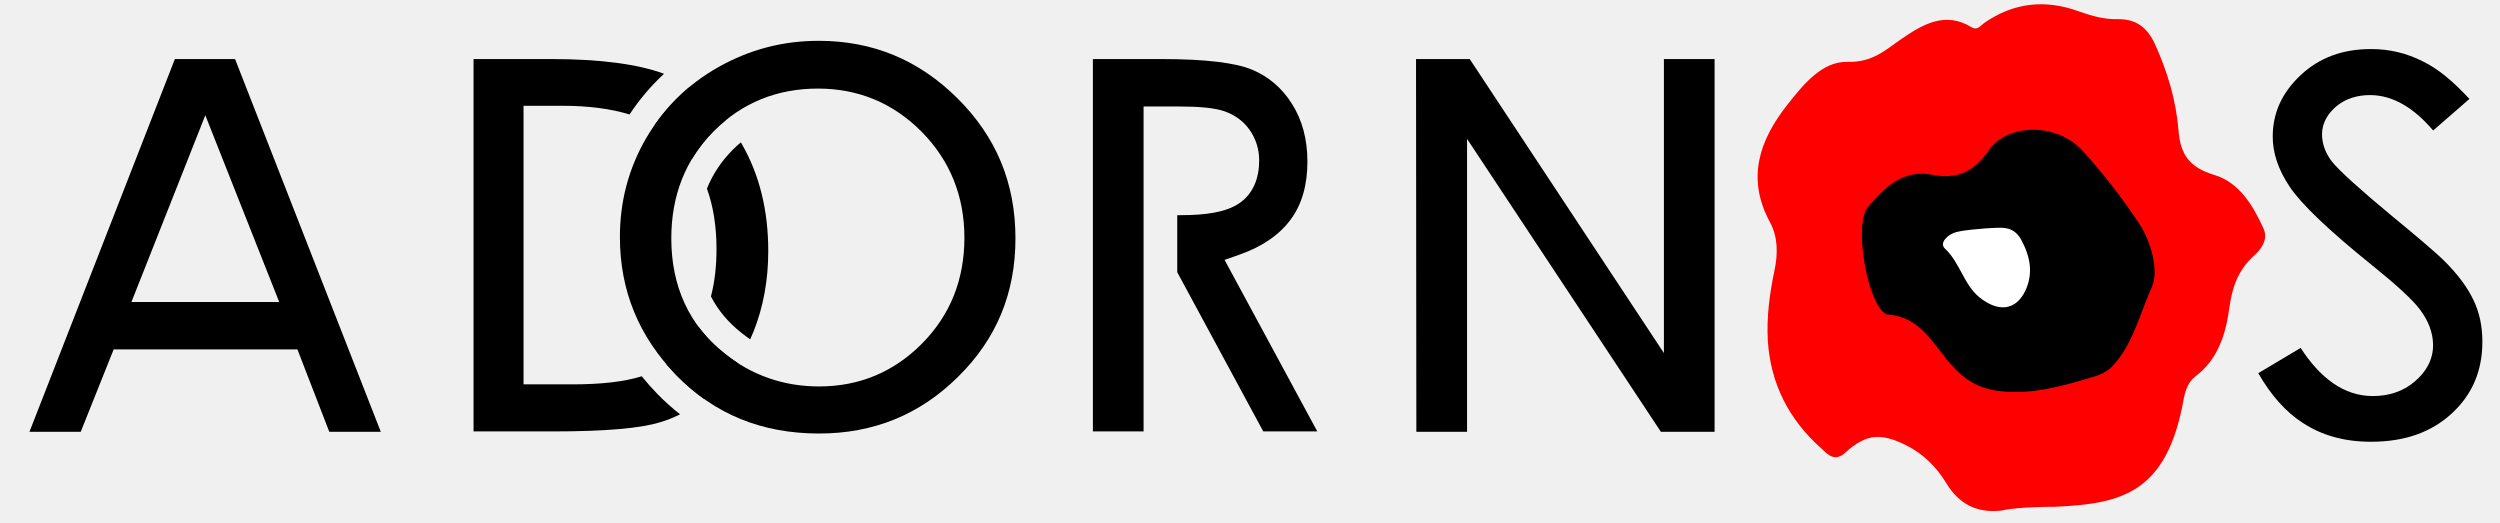
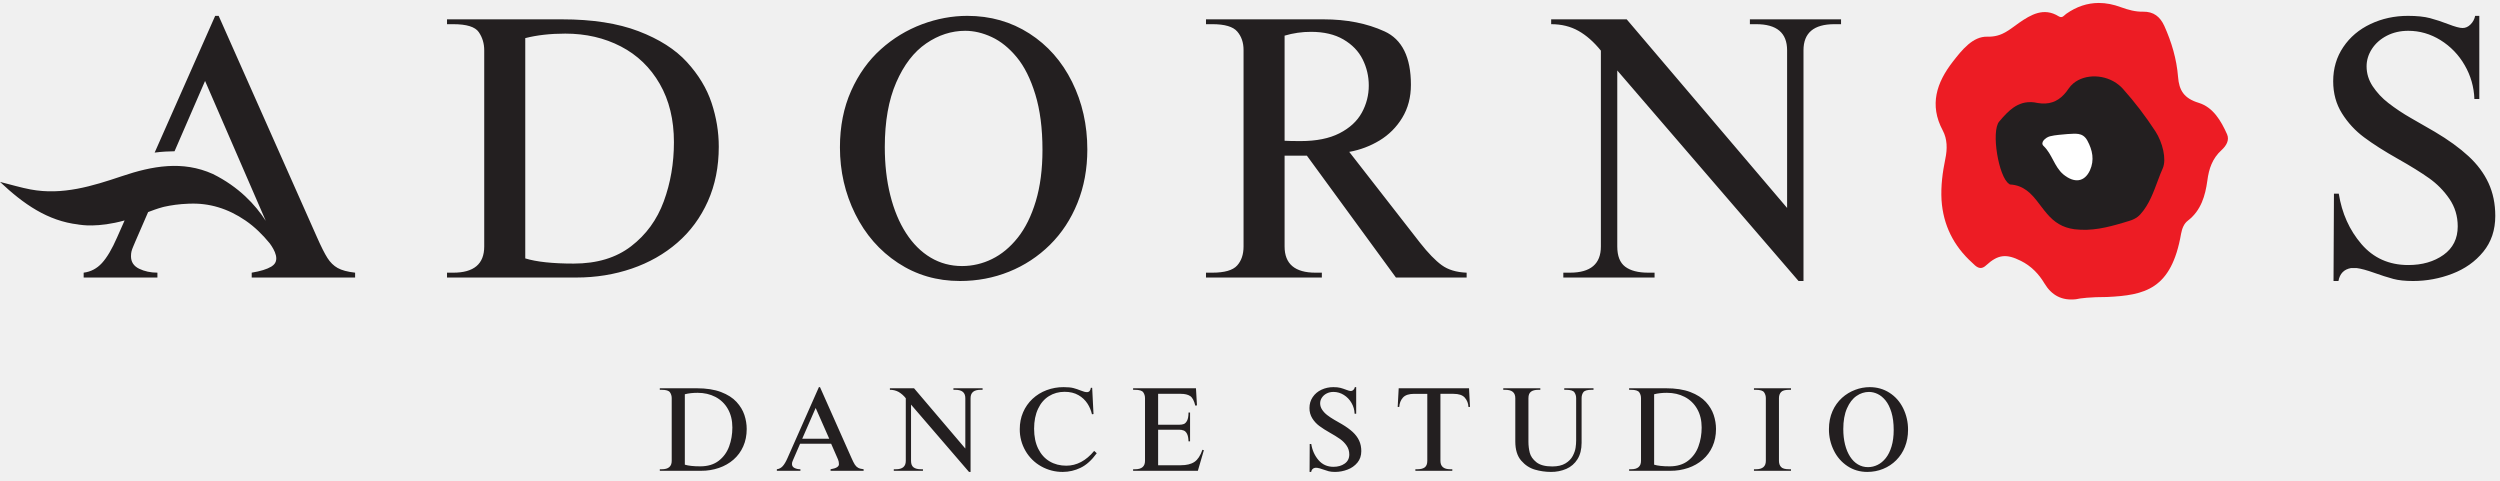
- <svg xmlns="http://www.w3.org/2000/svg" width="177" height="37" viewBox="0 0 177 37" fill="none">
-   <g clip-path="url(#clip0)">
-     <path fill-rule="evenodd" clip-rule="evenodd" d="M2.087 30.57L12.381 4.182H16.643L26.96 30.57H23.314L21.058 24.739H8.047L5.717 30.57H2.087ZM19.768 21.382L14.536 8.16L9.305 21.382H19.768Z" fill="black" />
-     <path fill-rule="evenodd" clip-rule="evenodd" d="M49.841 28.239C50.082 28.048 50.32 27.843 50.555 27.625C51.166 27.059 51.714 26.411 52.197 25.679C51.892 25.481 51.594 25.265 51.304 25.032C50.592 24.468 49.981 23.842 49.471 23.158C48.87 24.265 48.098 25.15 47.181 25.788C47.412 26.058 47.654 26.324 47.908 26.585C48.519 27.207 49.163 27.759 49.841 28.239ZM44.57 8.104C43.197 7.684 41.602 7.489 39.82 7.489H37.066V27.213H40.539C42.524 27.213 44.177 27.035 45.435 26.64C45.783 27.072 46.156 27.494 46.556 27.905L46.559 27.907C47.068 28.426 47.598 28.901 48.148 29.333C47.681 29.57 47.204 29.759 46.72 29.899L46.707 29.904C45.345 30.321 42.871 30.545 39.151 30.545H33.527V4.182H39.052C42.547 4.182 45.191 4.55 47.014 5.223C46.088 6.077 45.274 7.039 44.57 8.104ZM46.349 8.846C46.922 9.163 47.436 9.538 47.889 9.976C48.3 10.374 48.664 10.805 48.983 11.267C49.406 10.558 49.921 9.897 50.527 9.284L50.532 9.279L50.532 9.279C50.809 9.003 51.094 8.746 51.388 8.509C50.624 7.538 49.773 6.753 48.834 6.142C47.885 6.926 47.059 7.828 46.349 8.846ZM52.452 10.079C52.253 10.246 52.058 10.425 51.868 10.614C51.068 11.424 50.461 12.332 50.051 13.355C50.509 14.626 50.729 16.056 50.729 17.632C50.729 18.843 50.603 19.963 50.334 20.988C50.841 21.97 51.556 22.823 52.479 23.553L52.485 23.558L52.485 23.558C52.69 23.723 52.9 23.877 53.113 24.021C53.202 23.828 53.288 23.631 53.369 23.43C54.041 21.719 54.393 19.838 54.393 17.778C54.393 14.87 53.756 12.352 52.535 10.221C52.507 10.173 52.48 10.126 52.452 10.079Z" fill="black" />
-     <path fill-rule="evenodd" clip-rule="evenodd" d="M45.743 9.79C46.999 7.662 48.688 5.978 50.869 4.745C53.084 3.506 55.404 2.89 57.966 2.89C61.78 2.89 65.036 4.229 67.786 6.958C70.531 9.683 71.894 12.954 71.894 16.877C71.894 20.753 70.554 23.997 67.838 26.67L67.835 26.673C65.14 29.349 61.86 30.693 57.991 30.693C53.919 30.693 50.597 29.322 47.908 26.585C45.227 23.831 43.889 20.578 43.889 16.779C43.889 14.236 44.515 11.912 45.743 9.79ZM57.916 6.271C55.023 6.271 52.549 7.267 50.532 9.279L50.532 9.279L50.527 9.284C48.53 11.303 47.528 13.841 47.528 16.877C47.528 20.26 48.779 23.031 51.304 25.032C53.236 26.584 55.502 27.36 57.991 27.36C60.846 27.36 63.294 26.332 65.28 24.323C67.3 22.281 68.28 19.769 68.28 16.828C68.28 13.906 67.272 11.371 65.256 9.332C63.243 7.298 60.771 6.271 57.916 6.271Z" fill="black" />
-     <path fill-rule="evenodd" clip-rule="evenodd" d="M89.438 30.545L83.349 19.272V15.234H83.619C85.363 15.234 86.819 15.027 87.748 14.385C88.722 13.719 89.15 12.621 89.15 11.362C89.15 10.561 88.918 9.836 88.485 9.212C88.036 8.566 87.419 8.139 86.714 7.886C85.996 7.629 84.852 7.538 83.396 7.538H80.965V30.545H77.376V4.182H82.256C85.422 4.182 87.509 4.456 88.658 4.938C89.811 5.421 90.754 6.217 91.472 7.353C92.183 8.476 92.565 9.834 92.565 11.435C92.565 13.136 92.158 14.487 91.386 15.534C90.604 16.596 89.413 17.448 87.744 18.034L86.699 18.4L93.264 30.545H89.438Z" fill="black" />
-     <path fill-rule="evenodd" clip-rule="evenodd" d="M100.278 30.57L100.255 4.182H104.057L117.804 24.996V4.182H121.393V30.57H117.59L103.868 9.833V30.57H100.278Z" fill="black" />
-     <path fill-rule="evenodd" clip-rule="evenodd" d="M162.891 5.316C164.207 4.084 165.851 3.473 167.872 3.473C169.165 3.473 170.38 3.756 171.532 4.345L171.542 4.35L171.551 4.354C172.57 4.847 173.64 5.709 174.836 7.004L172.266 9.239C170.939 7.675 169.445 6.732 167.798 6.732C166.906 6.732 166.086 6.976 165.439 7.507C164.845 7.994 164.399 8.679 164.399 9.506C164.399 10.211 164.664 10.874 165.094 11.427L165.1 11.436C165.62 12.089 167.045 13.376 169.251 15.209L169.256 15.213C171.344 16.926 172.574 17.997 172.985 18.401C174.043 19.443 174.733 20.4 175.144 21.294L175.148 21.302C175.552 22.16 175.752 23.118 175.752 24.193C175.752 26.261 175.034 27.933 173.601 29.258C172.169 30.582 170.304 31.276 167.872 31.276C165.974 31.276 164.398 30.829 163.033 29.94L163.03 29.938C161.873 29.192 160.807 28.03 159.885 26.421L162.887 24.633C164.25 26.741 165.928 28.041 167.996 28.041C169.122 28.041 170.144 27.717 170.962 27.011C171.774 26.333 172.262 25.451 172.262 24.437C172.262 23.552 171.917 22.701 171.357 21.947C170.803 21.201 169.642 20.154 167.995 18.823L167.993 18.822C164.864 16.304 162.939 14.457 162.112 13.225C161.28 11.985 160.909 10.799 160.909 9.677C160.909 8.008 161.553 6.568 162.891 5.316Z" fill="black" />
-     <ellipse cx="141" cy="18.5" rx="4" ry="3.5" fill="white" />
-     <path d="M141.697 36.148C139.961 36.343 138.697 35.684 137.805 34.22C137.111 33.073 136.169 32.122 134.93 31.512C133.145 30.634 132.129 30.707 130.641 32.049C129.873 32.756 129.352 32.122 128.931 31.732C126.651 29.706 125.362 27.169 125.163 24.144C125.064 22.46 125.287 20.801 125.634 19.142C125.882 17.971 125.882 16.776 125.312 15.727C123.627 12.628 124.568 9.92 126.551 7.407C127.667 5.992 129.005 4.333 130.79 4.382C132.6 4.431 133.492 3.528 134.707 2.698C136.144 1.722 137.731 0.795 139.565 1.918C140.011 2.186 140.209 1.82 140.482 1.625C142.589 0.161 144.845 -0.059 147.224 0.82C148.117 1.137 149.009 1.381 149.926 1.356C151.24 1.332 152.033 1.966 152.554 3.089C153.446 5.041 154.066 7.09 154.239 9.237C154.363 10.896 154.983 11.848 156.767 12.384C158.552 12.921 159.519 14.556 160.262 16.19C160.585 16.922 160.139 17.605 159.593 18.093C158.453 19.118 158.032 20.338 157.833 21.826C157.585 23.607 157.065 25.413 155.454 26.632C154.933 27.023 154.735 27.608 154.611 28.218C153.421 34.976 150.149 35.66 145.514 35.879C143.481 35.879 142.192 36.026 141.697 36.148ZM137.086 12.506C134.93 11.994 133.665 13.336 132.476 14.726C131.484 15.873 132.401 21.338 133.665 22.119C133.715 22.143 133.765 22.192 133.789 22.192C136.095 22.314 136.987 24.217 138.251 25.657C139.119 26.657 140.11 27.316 141.548 27.511C143.903 27.803 146.059 27.145 148.216 26.51C148.687 26.364 149.158 26.096 149.505 25.754C150.942 24.217 151.389 22.119 152.207 20.289C152.702 19.215 152.182 17.191 151.339 15.898C150.174 14.092 148.835 12.409 147.398 10.823C145.613 8.871 142.168 8.895 140.854 10.823C139.788 12.189 138.648 12.775 137.086 12.506Z" fill="#FF0000" />
-     <path d="M136.987 12.408C138.648 12.677 139.813 12.091 140.779 10.676C142.118 8.7 145.638 8.675 147.447 10.676C148.91 12.286 150.273 14.043 151.463 15.848C152.33 17.166 152.851 19.215 152.355 20.313C151.512 22.167 151.041 24.314 149.604 25.876C149.282 26.242 148.786 26.51 148.29 26.656C146.084 27.315 143.903 27.974 141.498 27.681C140.011 27.486 139.02 26.827 138.127 25.802C136.838 24.339 135.946 22.387 133.591 22.265C133.541 22.265 133.492 22.216 133.467 22.192C132.178 21.386 131.236 15.824 132.253 14.653C133.442 13.262 134.756 11.896 136.987 12.408ZM140.631 16.165C139.912 16.238 139.193 16.263 138.499 16.434C137.929 16.58 137.26 17.19 137.706 17.605C138.772 18.605 139.02 20.118 140.135 21.045C141.498 22.143 142.738 21.972 143.407 20.557C143.977 19.313 143.729 18.117 143.085 16.946C142.49 15.897 141.573 16.141 140.631 16.165Z" fill="black" />
-   </g>
-   <defs>
-     <clipPath id="clip0">
-       <rect width="176.611" height="35.889" fill="white" transform="translate(0.333252 0.305664)" />
-     </clipPath>
-   </defs>
+ <svg xmlns="http://www.w3.org/2000/svg" width="276" height="53" fill="none">
+   <path d="M75.605 43.527V51.3c.394.123.964.184 1.71.184.82 0 1.495-.204 2.026-.61.53-.408.914-.935 1.153-1.586.24-.649.359-1.346.359-2.089 0-.792-.167-1.479-.5-2.057a3.324 3.324 0 00-1.372-1.323c-.583-.303-1.236-.452-1.963-.452-.528 0-1 .052-1.413.159zm-2.762-.663h4.063c1.068 0 1.967.139 2.696.417.73.28 1.3.643 1.709 1.091.41.448.7.927.87 1.439.17.512.255 1.028.255 1.548 0 .71-.128 1.352-.386 1.926a4.143 4.143 0 01-1.076 1.462c-.461.4-.998.705-1.61.914a5.964 5.964 0 01-1.954.315h-4.567v-.17h.219c.73 0 1.095-.309 1.095-.925v-6.926c0-.24-.064-.454-.192-.64-.129-.187-.429-.28-.903-.28h-.22v-.171M90.05 45.037l-1.485 3.4h2.983l-1.499-3.4zm-4.286 6.939v-.17c.252-.033.468-.145.645-.34.178-.194.357-.494.534-.902l3.463-7.824h.123l3.476 7.824c.144.327.265.567.364.723.1.156.22.273.361.353.142.081.347.136.615.165v.171h-3.65v-.17c.616-.1.924-.286.924-.555 0-.199-.033-.371-.098-.518l-.762-1.744H88.33l-.75 1.732c-.008.023-.028.071-.061.147a.75.75 0 00-.085.359c0 .2.095.346.286.44.191.092.407.138.646.138v.171h-2.603M100.91 42.864l5.662 6.656v-5.565c0-.614-.363-.92-1.091-.92h-.222v-.171h3.218v.17h-.234c-.728 0-1.092.307-1.092.92V52.1h-.174l-6.399-7.432v6.213c0 .335.093.572.279.714.186.14.458.21.815.21h.222v.171h-3.22v-.17h.233c.728 0 1.092-.309 1.092-.925v-6.914a2.839 2.839 0 00-.791-.698 1.94 1.94 0 00-.963-.234v-.171h2.665M120.576 42.812l.147 2.9-.171.024a3.612 3.612 0 00-.49-1.17 2.858 2.858 0 00-.994-.938c-.424-.248-.937-.372-1.539-.372-.639 0-1.214.159-1.724.475-.51.314-.911.781-1.202 1.398-.292.616-.438 1.352-.438 2.206 0 .857.152 1.594.457 2.21.306.615.726 1.08 1.263 1.395.536.316 1.147.472 1.83.472 1.152 0 2.179-.544 3.083-1.633l.282.257c-.562.775-1.159 1.312-1.791 1.612a4.493 4.493 0 01-1.953.452 4.787 4.787 0 01-2.391-.616 4.576 4.576 0 01-1.728-1.703 4.679 4.679 0 01-.635-2.41c0-.666.122-1.283.367-1.852a4.398 4.398 0 011.036-1.482 4.68 4.68 0 011.554-.962 5.27 5.27 0 011.881-.335c.469 0 .832.035 1.089.103.257.068.528.16.816.276.286.116.51.173.672.173.246 0 .39-.16.432-.48h.147M132.034 42.864l.111 1.892-.186.024c-.13-.543-.318-.895-.565-1.057-.247-.163-.59-.244-1.03-.244h-2.507v3.412h2.336c.192 0 .359-.027.499-.079.141-.053.263-.18.366-.38.102-.2.154-.497.154-.89h.171v3.178h-.171c-.011-.356-.065-.628-.16-.816-.095-.187-.213-.312-.357-.372a1.29 1.29 0 00-.502-.09h-2.336v3.92h2.507c.642 0 1.144-.123 1.506-.371.364-.247.656-.692.878-1.336l.159.048-.663 2.273h-7.149v-.17h.219c.729 0 1.095-.309 1.095-.925v-6.926c0-.24-.064-.454-.192-.64-.128-.187-.43-.28-.903-.28h-.219v-.171h6.939M149.723 42.74v2.936h-.174a2.501 2.501 0 00-.344-1.195 2.474 2.474 0 00-.852-.884 2.127 2.127 0 00-1.137-.329c-.281 0-.535.057-.759.175a1.34 1.34 0 00-.524.464 1.11 1.11 0 00-.189.614c0 .25.071.484.215.703.142.217.326.416.554.593.227.178.491.354.791.528l.845.486c.482.285.879.573 1.192.862.312.288.548.606.708.951.159.344.238.73.238 1.159 0 .497-.142.92-.424 1.265a2.57 2.57 0 01-1.095.775 3.811 3.811 0 01-1.38.257c-.283 0-.513-.025-.695-.072a9.118 9.118 0 01-.672-.215 3.06 3.06 0 00-.621-.169h-.209c-.246.044-.392.196-.44.456h-.174l.015-3.083h.171c.11.694.377 1.287.8 1.779.424.493.974.74 1.654.74.494 0 .908-.12 1.243-.359.335-.238.501-.574.501-1.005 0-.363-.098-.687-.293-.972a2.884 2.884 0 00-.72-.73 12.766 12.766 0 00-1.099-.682c-.481-.272-.88-.525-1.194-.761a3.036 3.036 0 01-.78-.847 2.08 2.08 0 01-.31-1.13c0-.454.12-.858.358-1.209.237-.352.558-.624.962-.814.406-.191.846-.287 1.32-.287.316 0 .576.028.78.081.204.055.42.126.65.215.23.09.396.133.498.133a.39.39 0 00.282-.125.582.582 0 00.161-.304h.147M154.416 42.864h7.764l.108 2.063h-.172a1.624 1.624 0 00-.405-1.032c-.25-.278-.662-.416-1.24-.416h-1.448v7.402c0 .616.362.924 1.09.924h.222v.171h-4.078v-.17h.222c.358 0 .63-.071.816-.211.186-.142.278-.379.278-.714V43.48h-1.45c-.579 0-.991.137-1.238.413-.246.276-.382.621-.409 1.035h-.171l.111-2.063M165.961 42.864h4.09v.17h-.222c-.357 0-.629.071-.813.211-.187.142-.277.378-.277.71v4.804c0 .424.048.83.145 1.217.099.388.341.739.731 1.052.389.312.972.468 1.749.468.604 0 1.092-.112 1.461-.337.37-.224.639-.499.807-.823.168-.324.272-.627.313-.908a5.4 5.4 0 00.062-.792v-4.681c0-.24-.064-.454-.192-.64-.128-.187-.43-.28-.903-.28h-.219v-.171h3.23v.17h-.223c-.469 0-.768.09-.897.267-.13.178-.194.396-.194.654v4.926c0 .728-.153 1.334-.458 1.819a2.71 2.71 0 01-1.228 1.064 4.207 4.207 0 01-1.704.336 6.368 6.368 0 01-1.755-.25c-.584-.167-1.093-.5-1.525-1-.434-.5-.65-1.206-.65-2.115v-4.78c0-.614-.364-.92-1.093-.92h-.235v-.171M182.616 43.527V51.3c.395.123.964.184 1.711.184.818 0 1.494-.204 2.025-.61a3.459 3.459 0 001.153-1.586c.239-.649.358-1.346.358-2.089 0-.792-.166-1.479-.499-2.057a3.325 3.325 0 00-1.372-1.323c-.583-.303-1.237-.452-1.964-.452-.527 0-.999.052-1.412.159zm-2.761-.663h4.062c1.068 0 1.966.139 2.696.417.73.28 1.299.643 1.71 1.091.409.448.698.927.869 1.439.169.512.255 1.028.255 1.548 0 .71-.128 1.352-.386 1.926a4.149 4.149 0 01-1.076 1.462c-.461.4-.998.705-1.61.914a5.963 5.963 0 01-1.954.315h-4.566v-.17h.218c.728 0 1.094-.309 1.094-.925v-6.926c0-.24-.063-.454-.192-.64-.128-.187-.428-.28-.902-.28h-.218v-.171M193.636 42.864h4.089v.17h-.221c-.432 0-.724.085-.877.253-.154.168-.23.39-.23.668v6.926c0 .28.076.504.23.672.153.168.445.252.877.252h.221v.171h-4.089v-.17h.219c.729 0 1.094-.309 1.094-.925v-6.926c0-.24-.064-.454-.192-.64-.128-.187-.429-.28-.902-.28h-.219v-.171zM206.225 51.572c.367 0 .719-.083 1.056-.248.339-.165.642-.416.91-.752.268-.337.48-.767.637-1.288.157-.521.236-1.128.236-1.815 0-.756-.084-1.408-.252-1.956-.168-.549-.387-.986-.656-1.312-.269-.326-.561-.564-.879-.712a2.227 2.227 0 00-.941-.221 2.4 2.4 0 00-1.376.445c-.435.298-.787.755-1.056 1.374-.271.618-.405 1.38-.405 2.284 0 .616.064 1.181.193 1.7.129.518.315.965.557 1.34.244.376.532.664.868.862.335.199.704.299 1.108.299zm-.074.528c-.811 0-1.54-.213-2.187-.639a4.32 4.32 0 01-1.509-1.728 5.216 5.216 0 01-.54-2.35c0-.74.132-1.404.394-1.994a4.297 4.297 0 011.052-1.47 4.547 4.547 0 011.455-.883 4.544 4.544 0 011.596-.296c.813 0 1.543.208 2.189.623.647.414 1.15.984 1.508 1.708a5.3 5.3 0 01.539 2.386c0 .684-.117 1.312-.348 1.888a4.307 4.307 0 01-2.417 2.426c-.543.218-1.12.329-1.732.329" fill="#231F20" />
+   <path d="M245.868 14.824c-.668-1.492-1.536-2.983-3.139-3.473-1.602-.49-2.16-1.358-2.272-2.871-.156-1.96-.712-3.83-1.513-5.61-.468-1.025-1.18-1.603-2.36-1.58-.823.02-1.624-.202-2.425-.491-.832-.311-1.648-.472-2.444-.472h-.016c-1.244.002-2.446.394-3.596 1.206-.246.179-.423.512-.824.268-1.647-1.024-3.072-.178-4.363.712-1.091.756-1.893 1.582-3.517 1.536-1.603-.044-2.806 1.47-3.808 2.762-1.78 2.292-2.626 4.762-1.112 7.59.512.958.512 2.048.289 3.116-.312 1.515-.512 3.028-.423 4.564.178 2.762 1.335 5.076 3.383 6.924.379.356.847.935 1.537.29 1.335-1.224 2.248-1.292 3.851-.49 1.113.556 1.959 1.424 2.583 2.47.801 1.337 1.936 1.937 3.494 1.76.446-.111 1.603-.246 3.428-.246 4.164-.2 7.102-.824 8.171-6.99.112-.556.289-1.09.757-1.447 1.447-1.112 1.915-2.76 2.138-4.385.177-1.359.556-2.471 1.58-3.406.489-.445.89-1.069.601-1.737" fill="#ED1C24" />
+   <path d="M237.965 14.512a38.767 38.767 0 00-3.608-4.72 3.55 3.55 0 00-.448-.42c-1.47-1.195-3.71-1.244-5.004-.173-.204.17-.385.368-.536.593-.162.241-.33.457-.508.645-.768.819-1.685 1.135-2.897.935a3.927 3.927 0 00-.715-.099 3.24 3.24 0 00-.38.012c-.196.016-.385.05-.564.099a3.35 3.35 0 00-.449.17c-.036.015-.073.03-.109.047a3.79 3.79 0 00-.51.308 5.605 5.605 0 00-.665.566c-.009.009-.019.016-.027.025-.293.288-.566.603-.833.92-.913 1.07-.067 6.145 1.091 6.879.022.024.066.068.11.068.75.04 1.332.29 1.827.654.12.09.239.186.351.287.266.245.509.523.74.813.389.486.752 1.007 1.157 1.474.801.934 1.692 1.534 3.028 1.713 1.889.235 3.625-.197 5.357-.71l.742-.225c.16-.048.32-.11.472-.186l.021-.01.013-.008a2.22 2.22 0 00.674-.508c.969-1.07 1.449-2.438 1.948-3.77.082-.222.166-.442.252-.66.086-.218.177-.435.272-.646.445-1.001-.023-2.872-.802-4.073" fill="#231F20" />
+   <path d="M228.236 14.8c.845-.021 1.671-.244 2.204.713.579 1.068.801 2.159.289 3.295-.6 1.292-1.713 1.447-2.938.445-1.002-.846-1.224-2.226-2.182-3.138-.4-.379.2-.935.712-1.07.624-.156 1.27-.177 1.915-.245zm0 0c.845-.021 1.671-.244 2.204.713.579 1.068.801 2.159.289 3.295-.6 1.292-1.713 1.447-2.938.445-1.002-.846-1.224-2.226-2.182-3.138-.4-.379.2-.935.712-1.07.624-.156 1.27-.177 1.915-.245z" fill="#fff" />
+   <path d="M57.989 4.208v24.32c1.232.381 3.015.572 5.348.572 2.566 0 4.677-.636 6.335-1.91 1.658-1.271 2.86-2.923 3.608-4.955.748-2.032 1.122-4.212 1.122-6.538 0-2.476-.521-4.621-1.563-6.433-1.042-1.813-2.473-3.192-4.293-4.136-1.821-.944-3.866-1.417-6.138-1.417-1.65 0-3.125.166-4.419.497zM49.35 2.135h12.708c3.34 0 6.15.437 8.433 1.309 2.282.872 4.064 2.008 5.346 3.41 1.28 1.4 2.188 2.9 2.72 4.5.531 1.602.796 3.215.796 4.84 0 2.22-.401 4.229-1.204 6.026-.804 1.797-1.926 3.323-3.367 4.573-1.441 1.251-3.12 2.203-5.037 2.86-1.917.656-3.953.986-6.11.986H49.35v-.535h.686c2.282 0 3.422-.963 3.422-2.89V5.55c0-.75-.2-1.418-.6-2.002-.4-.586-1.341-.878-2.822-.878h-.686v-.534M106.211 29.372a7.44 7.44 0 003.303-.773c1.057-.516 2.005-1.302 2.843-2.355.839-1.053 1.503-2.396 1.995-4.028.491-1.632.737-3.524.737-5.675 0-2.362-.264-4.404-.789-6.12-.525-1.716-1.208-3.084-2.05-4.102-.843-1.02-1.758-1.76-2.75-2.223-.992-.464-1.972-.695-2.942-.695-1.513 0-2.95.464-4.307 1.394-1.358.928-2.459 2.36-3.303 4.294-.845 1.936-1.267 4.318-1.267 7.143 0 1.925.2 3.699.605 5.317.404 1.62.985 3.018 1.746 4.194.76 1.174 1.663 2.074 2.711 2.696 1.048.622 2.204.933 3.468.933zm-.234 1.65c-2.538 0-4.818-.666-6.84-1.997-2.022-1.332-3.595-3.133-4.721-5.402-1.124-2.271-1.687-4.722-1.687-7.354 0-2.313.411-4.39 1.233-6.232.821-1.841 1.919-3.374 3.29-4.601a14.231 14.231 0 014.548-2.761c1.66-.616 3.325-.924 4.993-.924 2.543 0 4.826.649 6.849 1.946 2.022 1.298 3.593 3.078 4.715 5.342 1.123 2.262 1.684 4.752 1.684 7.465 0 2.139-.363 4.107-1.088 5.904-.725 1.797-1.742 3.34-3.047 4.63a13.635 13.635 0 01-4.51 2.958c-1.7.685-3.507 1.027-5.419 1.027M141.819 3.936v11.603c.386.024.977.036 1.77.036 1.738 0 3.167-.287 4.292-.863 1.124-.575 1.944-1.33 2.459-2.264a6.14 6.14 0 00.773-3.016c0-1.013-.225-1.97-.674-2.875-.45-.902-1.158-1.636-2.123-2.2-.964-.562-2.156-.842-3.573-.842a10.1 10.1 0 00-2.924.42zm-8.677-1.801h12.982c2.551 0 4.795.444 6.733 1.332 1.939.888 2.908 2.852 2.908 5.89 0 1.382-.32 2.598-.958 3.644a7.365 7.365 0 01-2.499 2.504 9.76 9.76 0 01-3.352 1.262l7.809 10.026c.9 1.144 1.702 1.971 2.403 2.48.7.51 1.617.787 2.749.831v.535h-7.806l-9.828-13.451h-2.464v10.027c0 1.926 1.14 2.889 3.42 2.889h.693v.535h-12.79v-.535h.686c1.356 0 2.272-.263 2.748-.788.475-.525.712-1.225.712-2.101V5.512c0-.813-.231-1.49-.695-2.03-.461-.542-1.384-.813-2.765-.813h-.686v-.534M179.588 2.135l17.708 20.822V5.55c0-1.92-1.137-2.88-3.413-2.88h-.695v-.534h10.063v.534h-.731c-2.276 0-3.415.96-3.415 2.88v25.474h-.544L178.547 7.78v19.434c0 1.044.29 1.786.872 2.228.582.44 1.433.661 2.552.661h.693v.535h-10.073v-.535h.73c2.278 0 3.416-.963 3.416-2.89V5.588c-.781-.963-1.605-1.69-2.477-2.18-.871-.491-1.875-.738-3.011-.738v-.534h8.339zM273.716 1.75v9.183h-.544a7.89 7.89 0 00-1.073-3.738 7.8 7.8 0 00-2.67-2.767c-1.106-.684-2.292-1.027-3.554-1.027-.882 0-1.672.182-2.374.544-.7.363-1.246.848-1.641 1.454-.393.606-.589 1.248-.589 1.924 0 .78.222 1.512.669 2.194a7.78 7.78 0 001.736 1.856 21.1 21.1 0 002.476 1.651c.941.544 1.821 1.05 2.64 1.52 1.507.893 2.749 1.793 3.728 2.696.979.904 1.716 1.895 2.213 2.973.498 1.079.746 2.287.746 3.626 0 1.557-.442 2.876-1.327 3.957-.884 1.083-2.025 1.89-3.423 2.425a11.984 11.984 0 01-4.318.802c-.882 0-1.604-.075-2.171-.226a27.69 27.69 0 01-2.105-.67c-.838-.298-1.484-.474-1.942-.53h-.653c-.768.138-1.227.614-1.376 1.426h-.543l.047-9.643h.533c.344 2.17 1.178 4.027 2.503 5.568 1.324 1.541 3.049 2.312 5.175 2.312 1.542 0 2.837-.375 3.885-1.121 1.045-.747 1.569-1.796 1.569-3.147 0-1.132-.306-2.144-.918-3.039a9.016 9.016 0 00-2.25-2.284c-.886-.628-2.033-1.34-3.44-2.133-1.505-.85-2.75-1.643-3.734-2.379a9.65 9.65 0 01-2.442-2.649c-.644-1.03-.965-2.21-.965-3.535 0-1.42.372-2.68 1.116-3.78.743-1.101 1.747-1.95 3.013-2.546 1.266-.598 2.642-.896 4.128-.896.988 0 1.8.084 2.438.253.637.17 1.316.392 2.034.67.719.28 1.238.418 1.556.418.324 0 .619-.13.88-.395a1.82 1.82 0 00.507-.946h.46M37.279 29.588c-.444-.25-.82-.62-1.13-1.107-.31-.488-.69-1.241-1.14-2.26L24.14 1.751h-.384l-6.683 15.096c.8-.112 1.663-.14 2.196-.147l3.37-7.765L29.34 24.38c-1.149-1.782-2.968-3.745-5.835-5.17-3.348-1.51-6.702-.886-10.036.236-3.278 1.101-6.576 2.132-10.104 1.468-1.065-.2-2.108-.518-3.364-.832 2.582 2.437 5.256 4.309 8.646 4.702l.005.007s.858.133 1.586.097c.004 0 .01-.004.015-.004.795-.013 2.008-.133 3.504-.548l-.834 1.884c-.556 1.275-1.113 2.216-1.67 2.823-.557.607-1.228.96-2.017 1.06v.535h8.142v-.536c-.75 0-1.424-.146-2.022-.436-.596-.291-.895-.75-.895-1.376 0-.2.019-.38.056-.535.038-.156.107-.352.211-.587a8.27 8.27 0 00.192-.456l1.433-3.3c.355-.136 1.055-.397 1.6-.541a.576.576 0 01.048-.013c.052-.014.099-.023.146-.035.724-.16 1.616-.299 2.646-.333.015 0 .027-.002.042-.003l.039-.001.018.002c2.195-.097 4.276.53 6.216 1.863 1.035.712 1.897 1.573 2.669 2.513.556.754 1.178 1.924.244 2.522-.022.013-.036.028-.057.04l-.014.009c-.48.288-1.2.51-2.161.667v.536h11.415v-.535c-.839-.093-1.48-.267-1.924-.516" fill="#231F20" />
</svg>
